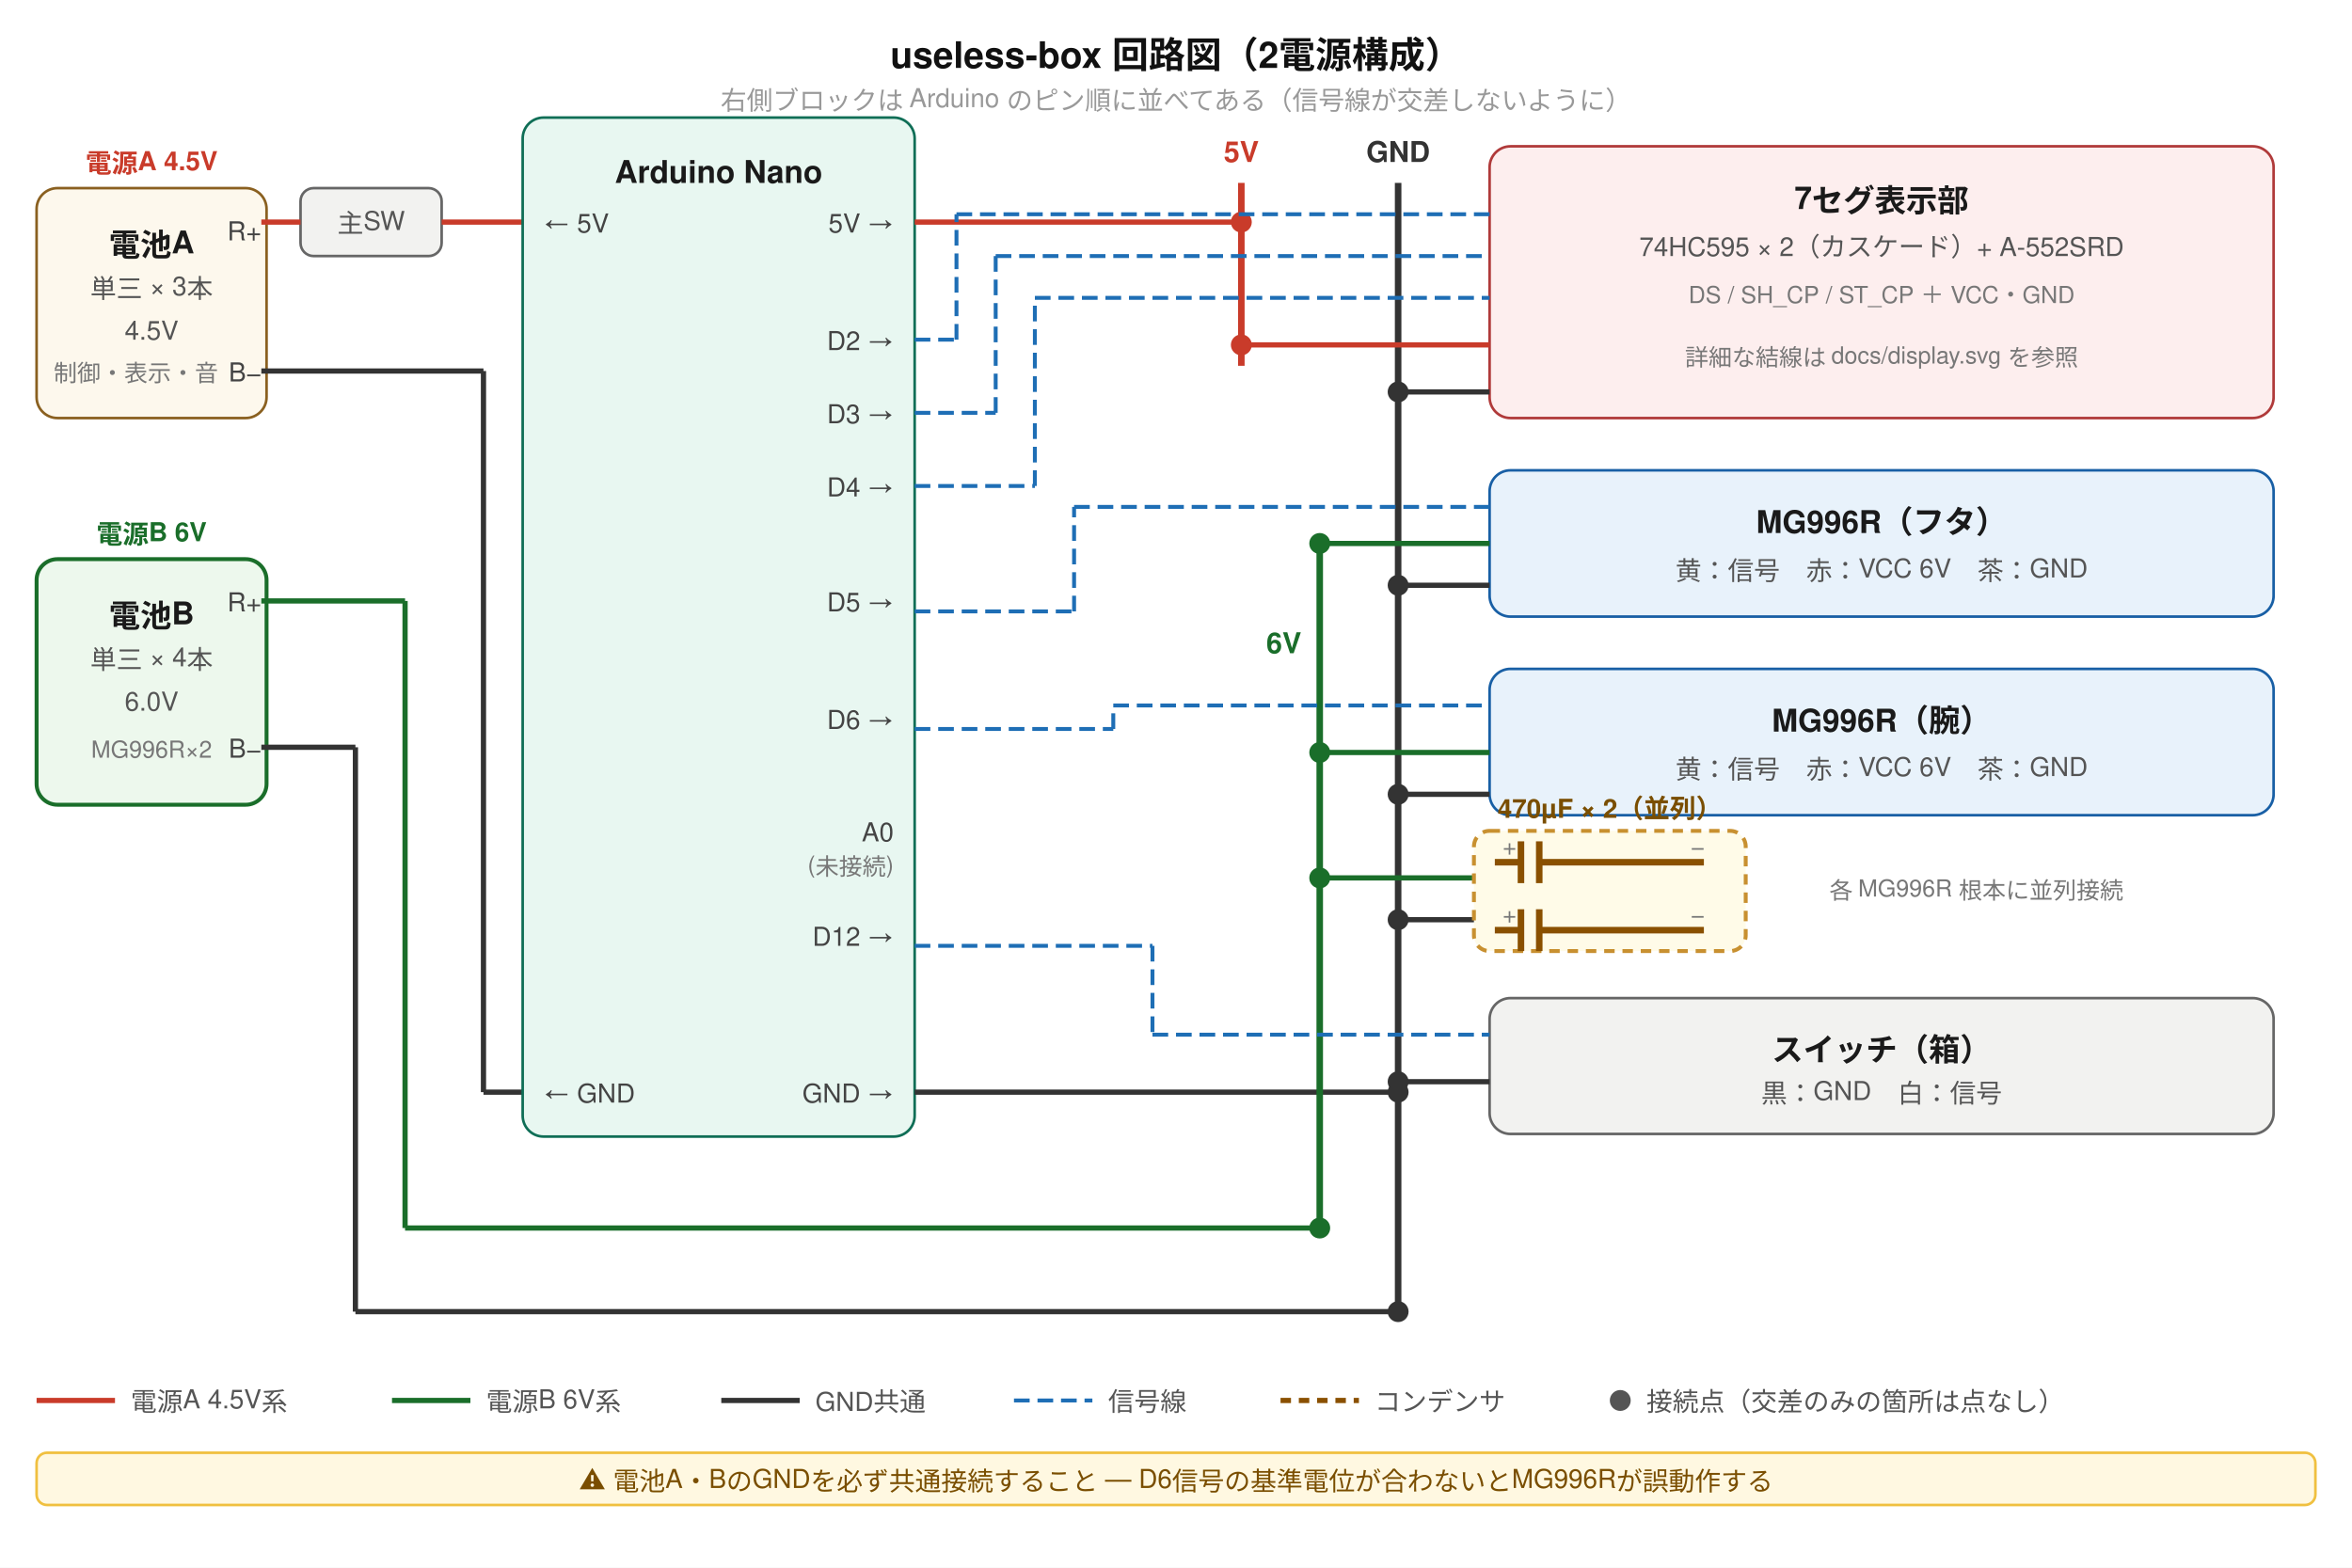
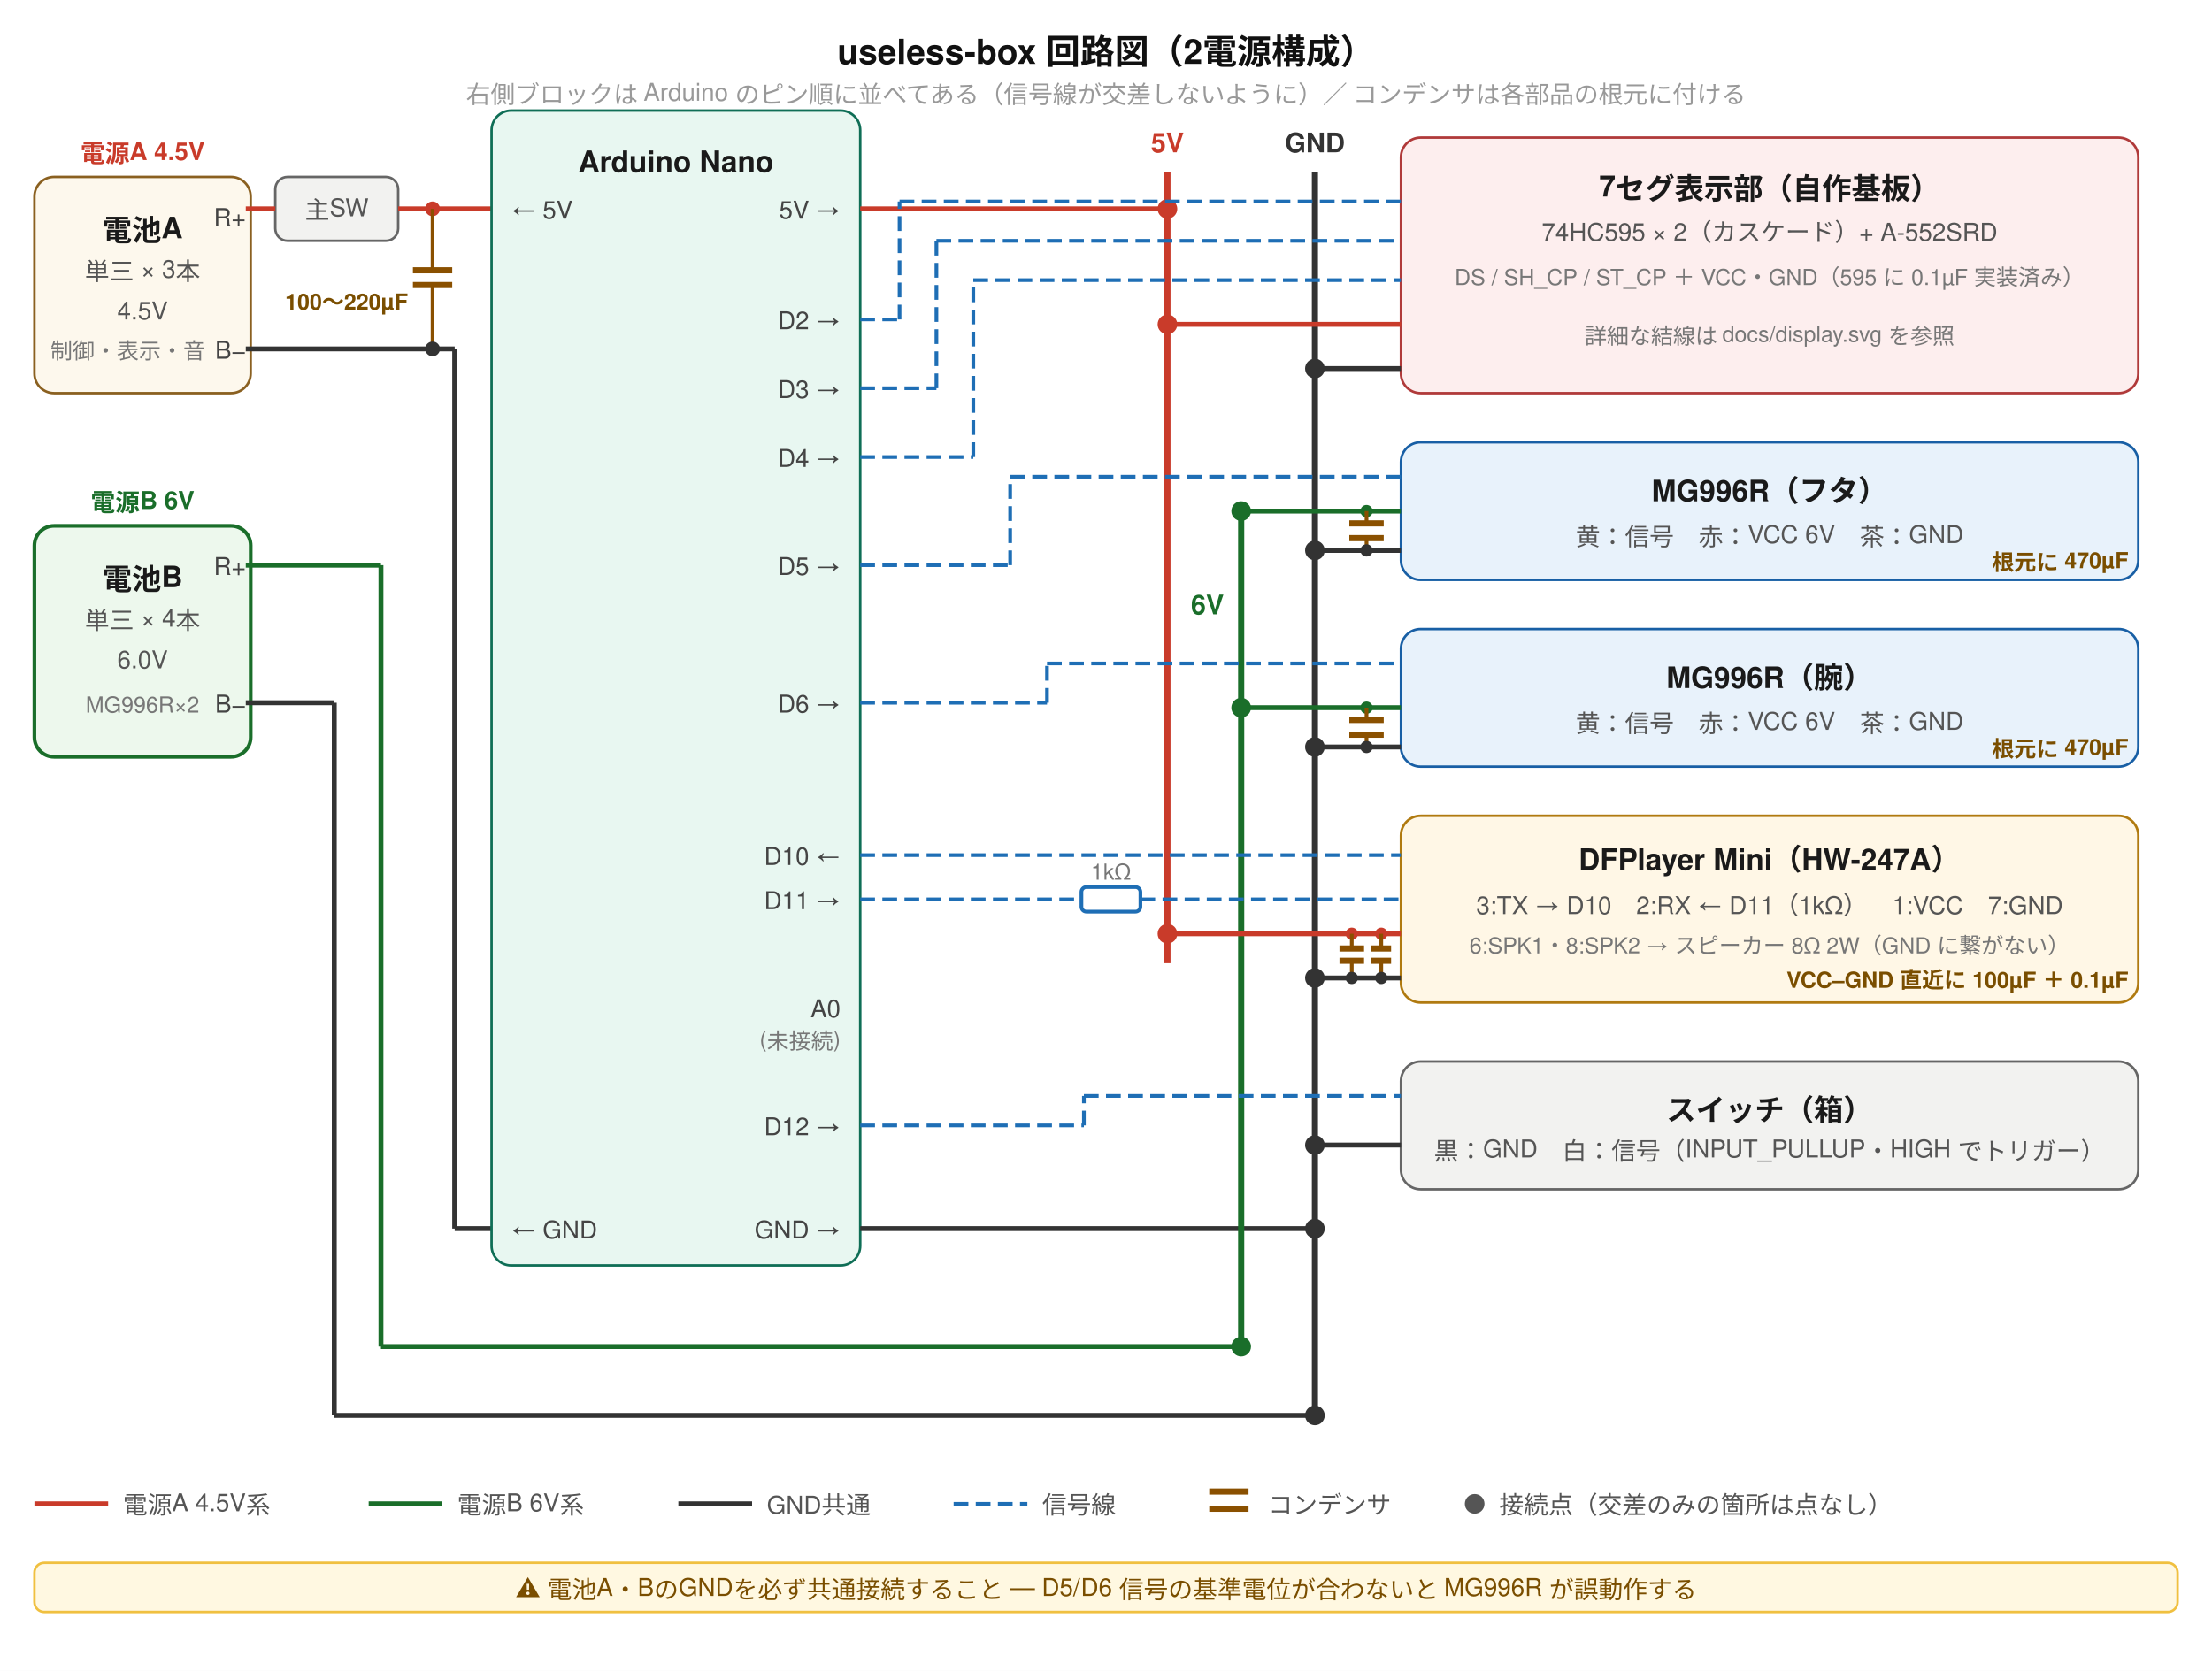
- <svg xmlns="http://www.w3.org/2000/svg" viewBox="0 0 900 600">
+ <svg xmlns="http://www.w3.org/2000/svg" viewBox="0 0 900 680">
  <style>
  text { font-family: -apple-system, BlinkMacSystemFont, "Segoe UI", Helvetica, Arial, sans-serif; }
  .tm  { font-size: 12px; font-weight: 600; fill: #1a1a1a; }
  .ts  { font-size: 10px; fill: #555; }
  .tp  { font-size: 10px; fill: #444; }
  .tq  { font-size: 9px;  fill: #777; }
-   .tn  { font-size: 10px; font-weight: 700; fill: #7a4e00; }
+   .tn  { font-size: 9px; font-weight: 700; fill: #7a4e00; }
  .tb  { font-size: 11px; font-weight: 700; }
  .box-ard  { fill: #e8f7f1; stroke: #0F6E56; stroke-width: 1; }
  .box-srv  { fill: #e8f2fb; stroke: #185FA5; stroke-width: 1; }
  .box-sw   { fill: #f2f2f0; stroke: #666;    stroke-width: 1; }
  .box-disp { fill: #fdeeee; stroke: #B03A3A; stroke-width: 1; }
+   .box-dfp  { fill: #fff7e6; stroke: #b07a10; stroke-width: 1; }
  .box-batA { fill: #fdf8ed; stroke: #8a6020; stroke-width: 1; }
  .box-batB { fill: #edf8ed; stroke: #1a6e2a; stroke-width: 1.5; }
  .w5v     { stroke: #c93b2a; stroke-width: 2;   fill: none; }
  .wbus5v  { stroke: #c93b2a; stroke-width: 2.5; fill: none; }
  .w6v     { stroke: #1a6e2a; stroke-width: 2;   fill: none; }
  .wbus6v  { stroke: #1a6e2a; stroke-width: 2.5; fill: none; }
  .wgnd    { stroke: #333;    stroke-width: 2;   fill: none; }
  .wbusgnd { stroke: #333;    stroke-width: 2.5; fill: none; }
  .wsig    { stroke: #1e6eb5; stroke-width: 1.5; fill: none; stroke-dasharray: 6,3; }
  .cap     { stroke: #8a5000; stroke-width: 2.5; fill: none; }
-   .cap-box { fill: #fffbe8; stroke: #c89030; stroke-width: 1.5; stroke-dasharray: 4,3; }
+   .capl    { stroke: #8a5000; stroke-width: 1.5; fill: none; }
+   .res     { fill: #fff; stroke: #1e6eb5; stroke-width: 1.5; }
</style>
-   <rect width="900" height="600" fill="#ffffff" />
+   <rect width="900" height="680" fill="#ffffff" />
  <text x="450" y="26" text-anchor="middle" font-size="14" font-weight="700" fill="#111">
  useless-box 回路図（2電源構成）
</text>
  <text x="450" y="42" text-anchor="middle" font-size="10" fill="#999">
-   右側ブロックは Arduino のピン順に並べてある（信号線が交差しないように）
+   右側ブロックは Arduino のピン順に並べてある（信号線が交差しないように）／ コンデンサは各部品の根元に付ける
</text>
  <text x="58" y="66" text-anchor="middle" font-size="10" font-weight="700" fill="#c93b2a">電源A 4.5V</text>
  <rect x="14" y="72" width="88" height="88" rx="8" class="box-batA" />
  <text class="tm" x="58" y="98" text-anchor="middle">電池A</text>
  <text class="ts" x="58" y="114" text-anchor="middle">単三 × 3本</text>
  <text class="ts" x="58" y="130" text-anchor="middle">4.5V</text>
  <text class="tq" x="52" y="146" text-anchor="middle" font-size="8.5">制御・表示・音</text>
  <text class="tp" x="100" y="92" text-anchor="end" fill="#c93b2a">R+</text>
  <text class="tp" x="100" y="146" text-anchor="end">B−</text>
-   <rect x="115" y="72" width="54" height="26" rx="5" class="box-sw" />
-   <text class="ts" x="142" y="89" text-anchor="middle">主SW</text>
-   <line x1="100" y1="85" x2="115" y2="85" class="w5v" />
-   <line x1="169" y1="85" x2="200" y2="85" class="w5v" />
+   <rect x="112" y="72" width="50" height="26" rx="5" class="box-sw" />
+   <text class="ts" x="137" y="89" text-anchor="middle">主SW</text>
+   <line x1="100" y1="85" x2="112" y2="85" class="w5v" />
+   <line x1="162" y1="85" x2="200" y2="85" class="w5v" />
  <line x1="100" y1="142" x2="185" y2="142" class="wgnd" />
-   <line x1="185" y1="142" x2="185" y2="418" class="wgnd" />
-   <line x1="185" y1="418" x2="200" y2="418" class="wgnd" />
+   <line x1="185" y1="142" x2="185" y2="500" class="wgnd" />
+   <line x1="185" y1="500" x2="200" y2="500" class="wgnd" />
+   <circle cx="176" cy="85" r="3" fill="#c93b2a" />
+   <line x1="176" y1="85" x2="176" y2="110" class="capl" />
+   <line x1="168" y1="110" x2="184" y2="110" class="cap" />
+   <line x1="168" y1="116" x2="184" y2="116" class="cap" />
+   <line x1="176" y1="116" x2="176" y2="142" class="capl" />
+   <circle cx="176" cy="142" r="3" fill="#333" />
+   <text class="tn" x="166" y="126" text-anchor="end">100〜220µF</text>
  <text x="58" y="208" text-anchor="middle" font-size="10" font-weight="700" fill="#1a6e2a">電源B 6V</text>
  <rect x="14" y="214" width="88" height="94" rx="8" class="box-batB" />
  <text class="tm" x="58" y="240" text-anchor="middle">電池B</text>
  <text class="ts" x="58" y="256" text-anchor="middle">単三 × 4本</text>
  <text class="ts" x="58" y="272" text-anchor="middle">6.0V</text>
  <text class="tq" x="58" y="290" text-anchor="middle">MG996R×2</text>
  <text class="tp" x="100" y="234" text-anchor="end" fill="#1a6e2a">R+</text>
  <text class="tp" x="100" y="290" text-anchor="end">B−</text>
  <line x1="100" y1="230" x2="155" y2="230" class="w6v" />
-   <line x1="155" y1="230" x2="155" y2="470" class="w6v" />
-   <line x1="155" y1="470" x2="505" y2="470" class="w6v" />
+   <line x1="155" y1="230" x2="155" y2="548" class="w6v" />
+   <line x1="155" y1="548" x2="505" y2="548" class="w6v" />
+   <circle cx="505" cy="548" r="4" fill="#1a6e2a" />
  <line x1="100" y1="286" x2="136" y2="286" class="wgnd" />
-   <line x1="136" y1="286" x2="136" y2="502" class="wgnd" />
-   <line x1="136" y1="502" x2="535" y2="502" class="wgnd" />
-   <circle cx="505" cy="470" r="4" fill="#1a6e2a" />
-   <circle cx="535" cy="502" r="4" fill="#333" />
-   <rect x="200" y="45" width="150" height="390" rx="8" class="box-ard" />
+   <line x1="136" y1="286" x2="136" y2="576" class="wgnd" />
+   <line x1="136" y1="576" x2="535" y2="576" class="wgnd" />
+   <circle cx="535" cy="576" r="4" fill="#333" />
+   <rect x="200" y="45" width="150" height="470" rx="8" class="box-ard" />
  <text class="tm" x="275" y="70" text-anchor="middle">Arduino Nano</text>
  <text class="tp" x="208" y="89" fill="#c93b2a">← 5V</text>
-   <text class="tp" x="208" y="422">← GND</text>
+   <text class="tp" x="208" y="504">← GND</text>
  <text class="tp" x="342" y="89" text-anchor="end">5V  →</text>
  <text class="tp" x="342" y="134" text-anchor="end">D2  →</text>
  <text class="tp" x="342" y="162" text-anchor="end">D3  →</text>
  <text class="tp" x="342" y="190" text-anchor="end">D4  →</text>
  <text class="tp" x="342" y="234" text-anchor="end">D5  →</text>
-   <text class="tp" x="342" y="279" text-anchor="end">D6  →</text>
-   <text class="tp" x="342" y="322" text-anchor="end">A0</text>
-   <text class="tq" x="342" y="334" text-anchor="end">(未接続)</text>
-   <text class="tp" x="342" y="362" text-anchor="end">D12 →</text>
-   <text class="tp" x="342" y="422" text-anchor="end">GND →</text>
+   <text class="tp" x="342" y="290" text-anchor="end">D6  →</text>
+   <text class="tp" x="342" y="352" text-anchor="end">D10 ←</text>
+   <text class="tp" x="342" y="370" text-anchor="end">D11 →</text>
+   <text class="tp" x="342" y="414" text-anchor="end">A0</text>
+   <text class="tq" x="342" y="426" text-anchor="end">(未接続)</text>
+   <text class="tp" x="342" y="462" text-anchor="end">D12 →</text>
+   <text class="tp" x="342" y="504" text-anchor="end">GND →</text>
  <line x1="350" y1="85" x2="475" y2="85" class="w5v" />
  <circle cx="475" cy="85" r="4" fill="#c93b2a" />
-   <line x1="350" y1="418" x2="535" y2="418" class="wgnd" />
-   <circle cx="535" cy="418" r="4" fill="#333" />
-   <line x1="475" y1="70" x2="475" y2="140" class="wbus5v" />
+   <line x1="350" y1="500" x2="535" y2="500" class="wgnd" />
+   <circle cx="535" cy="500" r="4" fill="#333" />
+   <line x1="475" y1="70" x2="475" y2="392" class="wbus5v" />
  <text class="tb" x="475" y="62" text-anchor="middle" fill="#c93b2a">5V</text>
-   <line x1="505" y1="208" x2="505" y2="470" class="wbus6v" />
+   <line x1="505" y1="208" x2="505" y2="548" class="wbus6v" />
  <text class="tb" x="498" y="250" text-anchor="end" fill="#1a6e2a">6V</text>
-   <line x1="535" y1="70" x2="535" y2="502" class="wbusgnd" />
+   <line x1="535" y1="70" x2="535" y2="576" class="wbusgnd" />
  <text class="tb" x="535" y="62" text-anchor="middle" fill="#333">GND</text>
  <rect x="570" y="56" width="300" height="104" rx="8" class="box-disp" />
-   <text class="tm" x="720" y="80" text-anchor="middle">7セグ表示部</text>
+   <text class="tm" x="720" y="80" text-anchor="middle">7セグ表示部（自作基板）</text>
  <text class="ts" x="720" y="98" text-anchor="middle">74HC595 × 2（カスケード）+ A-552SRD</text>
-   <text class="tq" x="720" y="116" text-anchor="middle">DS / SH_CP / ST_CP ＋ VCC・GND</text>
+   <text class="tq" x="720" y="116" text-anchor="middle">DS / SH_CP / ST_CP ＋ VCC・GND（595 に 0.1µF 実装済み）</text>
  <text class="tq" x="720" y="140" text-anchor="middle" fill="#B03A3A">詳細な結線は docs/display.svg を参照</text>
  <line x1="350" y1="130" x2="366" y2="130" class="wsig" />
  <line x1="366" y1="130" x2="366" y2="82" class="wsig" />
  <line x1="366" y1="82" x2="570" y2="82" class="wsig" />
  <line x1="350" y1="158" x2="381" y2="158" class="wsig" />
  <line x1="381" y1="158" x2="381" y2="98" class="wsig" />
  <line x1="381" y1="98" x2="570" y2="98" class="wsig" />
  <line x1="350" y1="186" x2="396" y2="186" class="wsig" />
  <line x1="396" y1="186" x2="396" y2="114" class="wsig" />
  <line x1="396" y1="114" x2="570" y2="114" class="wsig" />
  <line x1="475" y1="132" x2="570" y2="132" class="w5v" />
  <circle cx="475" cy="132" r="4" fill="#c93b2a" />
  <line x1="535" y1="150" x2="570" y2="150" class="wgnd" />
  <circle cx="535" cy="150" r="4" fill="#333" />
  <rect x="570" y="180" width="300" height="56" rx="8" class="box-srv" />
  <text class="tm" x="720" y="204" text-anchor="middle">MG996R（フタ）</text>
  <text class="ts" x="720" y="222" text-anchor="middle">黄：信号　赤：VCC 6V　茶：GND</text>
-   <line x1="350" y1="234" x2="411" y2="234" class="wsig" />
-   <line x1="411" y1="234" x2="411" y2="194" class="wsig" />
+   <line x1="350" y1="230" x2="411" y2="230" class="wsig" />
+   <line x1="411" y1="230" x2="411" y2="194" class="wsig" />
  <line x1="411" y1="194" x2="570" y2="194" class="wsig" />
  <line x1="505" y1="208" x2="570" y2="208" class="w6v" />
  <circle cx="505" cy="208" r="4" fill="#1a6e2a" />
  <line x1="535" y1="224" x2="570" y2="224" class="wgnd" />
  <circle cx="535" cy="224" r="4" fill="#333" />
+   <circle cx="556" cy="208" r="2.5" fill="#1a6e2a" />
+   <line x1="556" y1="208" x2="556" y2="213" class="capl" />
+   <line x1="549" y1="213" x2="563" y2="213" class="cap" />
+   <line x1="549" y1="219" x2="563" y2="219" class="cap" />
+   <line x1="556" y1="219" x2="556" y2="224" class="capl" />
+   <circle cx="556" cy="224" r="2.5" fill="#333" />
+   <text class="tn" x="866" y="232" text-anchor="end">根元に 470µF</text>
  <rect x="570" y="256" width="300" height="56" rx="8" class="box-srv" />
  <text class="tm" x="720" y="280" text-anchor="middle">MG996R（腕）</text>
  <text class="ts" x="720" y="298" text-anchor="middle">黄：信号　赤：VCC 6V　茶：GND</text>
-   <line x1="350" y1="279" x2="426" y2="279" class="wsig" />
-   <line x1="426" y1="279" x2="426" y2="270" class="wsig" />
+   <line x1="350" y1="286" x2="426" y2="286" class="wsig" />
+   <line x1="426" y1="286" x2="426" y2="270" class="wsig" />
  <line x1="426" y1="270" x2="570" y2="270" class="wsig" />
  <line x1="505" y1="288" x2="570" y2="288" class="w6v" />
  <circle cx="505" cy="288" r="4" fill="#1a6e2a" />
  <line x1="535" y1="304" x2="570" y2="304" class="wgnd" />
  <circle cx="535" cy="304" r="4" fill="#333" />
-   <circle cx="505" cy="336" r="4" fill="#1a6e2a" />
-   <line x1="505" y1="336" x2="572" y2="336" class="w6v" />
-   <circle cx="535" cy="352" r="4" fill="#333" />
-   <line x1="652" y1="352" x2="535" y2="352" class="wgnd" />
-   <line x1="572" y1="330" x2="572" y2="356" class="w6v" />
-   <line x1="652" y1="330" x2="652" y2="356" class="wgnd" />
-   <rect x="564" y="318" width="104" height="46" rx="6" class="cap-box" />
-   <text class="tn" x="616" y="313" text-anchor="middle">470µF × 2（並列）</text>
-   <line x1="572" y1="330" x2="582" y2="330" class="cap" />
-   <line x1="582" y1="322" x2="582" y2="338" class="cap" />
-   <line x1="589" y1="322" x2="589" y2="338" class="cap" />
-   <line x1="589" y1="330" x2="652" y2="330" class="cap" />
-   <text class="tq" x="575" y="327" fill="#8a5000">+</text>
-   <text class="tq" x="647" y="327">−</text>
-   <line x1="572" y1="356" x2="582" y2="356" class="cap" />
-   <line x1="582" y1="348" x2="582" y2="364" class="cap" />
-   <line x1="589" y1="348" x2="589" y2="364" class="cap" />
-   <line x1="589" y1="356" x2="652" y2="356" class="cap" />
-   <text class="tq" x="575" y="353" fill="#8a5000">+</text>
-   <text class="tq" x="647" y="353">−</text>
-   <text class="tq" x="700" y="344" fill="#8a5000">各 MG996R 根本に並列接続</text>
-   <rect x="570" y="382" width="300" height="52" rx="8" class="box-sw" />
-   <text class="tm" x="720" y="406" text-anchor="middle">スイッチ（箱）</text>
-   <text class="ts" x="720" y="422" text-anchor="middle">黒：GND　白：信号</text>
-   <line x1="350" y1="362" x2="441" y2="362" class="wsig" />
-   <line x1="441" y1="362" x2="441" y2="396" class="wsig" />
-   <line x1="441" y1="396" x2="570" y2="396" class="wsig" />
-   <line x1="535" y1="414" x2="570" y2="414" class="wgnd" />
-   <circle cx="535" cy="414" r="4" fill="#333" />
-   <line x1="14" y1="536" x2="44" y2="536" class="w5v" />
-   <text class="ts" x="50" y="540">電源A 4.5V系</text>
-   <line x1="150" y1="536" x2="180" y2="536" class="w6v" />
-   <text class="ts" x="186" y="540">電源B 6V系</text>
-   <line x1="276" y1="536" x2="306" y2="536" class="wgnd" />
-   <text class="ts" x="312" y="540">GND共通</text>
-   <line x1="388" y1="536" x2="418" y2="536" class="wsig" />
-   <text class="ts" x="424" y="540">信号線</text>
-   <line x1="490" y1="536" x2="520" y2="536" stroke="#8a5000" stroke-width="2" stroke-dasharray="4,3" fill="none" />
-   <text class="ts" x="526" y="540">コンデンサ</text>
-   <circle cx="620" cy="536" r="4" fill="#555" />
-   <text class="ts" x="630" y="540">接続点（交差のみの箇所は点なし）</text>
-   <rect x="14" y="556" width="872" height="20" rx="4" fill="#fff8e1" stroke="#f0c040" stroke-width="1" />
-   <text x="450" y="570" text-anchor="middle" font-size="10" fill="#7a4e00">
-   ⚠ 電池A・BのGNDを必ず共通接続すること — D6信号の基準電位が合わないとMG996Rが誤動作する
+   <circle cx="556" cy="288" r="2.5" fill="#1a6e2a" />
+   <line x1="556" y1="288" x2="556" y2="293" class="capl" />
+   <line x1="549" y1="293" x2="563" y2="293" class="cap" />
+   <line x1="549" y1="299" x2="563" y2="299" class="cap" />
+   <line x1="556" y1="299" x2="556" y2="304" class="capl" />
+   <circle cx="556" cy="304" r="2.5" fill="#333" />
+   <text class="tn" x="866" y="308" text-anchor="end">根元に 470µF</text>
+   <rect x="570" y="332" width="300" height="76" rx="8" class="box-dfp" />
+   <text class="tm" x="720" y="354" text-anchor="middle">DFPlayer Mini（HW-247A）</text>
+   <text class="ts" x="720" y="372" text-anchor="middle">3:TX → D10　2:RX ← D11（1kΩ）　1:VCC　7:GND</text>
+   <text class="tq" x="720" y="388" text-anchor="middle">6:SPK1・8:SPK2 → スピーカー 8Ω 2W（GND に繋がない）</text>
+   <text class="tn" x="866" y="402" text-anchor="end">VCC–GND 直近に 100µF ＋ 0.1µF</text>
+   <line x1="350" y1="348" x2="570" y2="348" class="wsig" />
+   <line x1="350" y1="366" x2="440" y2="366" class="wsig" />
+   <rect x="440" y="361" width="24" height="10" rx="2" class="res" />
+   <text class="tq" x="452" y="358" text-anchor="middle" fill="#1e6eb5">1kΩ</text>
+   <line x1="464" y1="366" x2="570" y2="366" class="wsig" />
+   <line x1="475" y1="380" x2="570" y2="380" class="w5v" />
+   <circle cx="475" cy="380" r="4" fill="#c93b2a" />
+   <line x1="535" y1="398" x2="570" y2="398" class="wgnd" />
+   <circle cx="535" cy="398" r="4" fill="#333" />
+   <circle cx="550" cy="380" r="2.5" fill="#c93b2a" />
+   <line x1="550" y1="380" x2="550" y2="386" class="capl" />
+   <line x1="545" y1="386" x2="555" y2="386" class="cap" />
+   <line x1="545" y1="391" x2="555" y2="391" class="cap" />
+   <line x1="550" y1="391" x2="550" y2="398" class="capl" />
+   <circle cx="550" cy="398" r="2.5" fill="#333" />
+   <circle cx="562" cy="380" r="2.5" fill="#c93b2a" />
+   <line x1="562" y1="380" x2="562" y2="386" class="capl" />
+   <line x1="558" y1="386" x2="566" y2="386" class="cap" />
+   <line x1="558" y1="391" x2="566" y2="391" class="cap" />
+   <line x1="562" y1="391" x2="562" y2="398" class="capl" />
+   <circle cx="562" cy="398" r="2.5" fill="#333" />
+   <rect x="570" y="432" width="300" height="52" rx="8" class="box-sw" />
+   <text class="tm" x="720" y="456" text-anchor="middle">スイッチ（箱）</text>
+   <text class="ts" x="720" y="472" text-anchor="middle">黒：GND　白：信号（INPUT_PULLUP・HIGH でトリガー）</text>
+   <line x1="350" y1="458" x2="441" y2="458" class="wsig" />
+   <line x1="441" y1="458" x2="441" y2="446" class="wsig" />
+   <line x1="441" y1="446" x2="570" y2="446" class="wsig" />
+   <line x1="535" y1="466" x2="570" y2="466" class="wgnd" />
+   <circle cx="535" cy="466" r="4" fill="#333" />
+   <line x1="14" y1="612" x2="44" y2="612" class="w5v" />
+   <text class="ts" x="50" y="616">電源A 4.5V系</text>
+   <line x1="150" y1="612" x2="180" y2="612" class="w6v" />
+   <text class="ts" x="186" y="616">電源B 6V系</text>
+   <line x1="276" y1="612" x2="306" y2="612" class="wgnd" />
+   <text class="ts" x="312" y="616">GND共通</text>
+   <line x1="388" y1="612" x2="418" y2="612" class="wsig" />
+   <text class="ts" x="424" y="616">信号線</text>
+   <line x1="492" y1="607" x2="508" y2="607" class="cap" />
+   <line x1="492" y1="614" x2="508" y2="614" class="cap" />
+   <text class="ts" x="516" y="616">コンデンサ</text>
+   <circle cx="600" cy="612" r="4" fill="#555" />
+   <text class="ts" x="610" y="616">接続点（交差のみの箇所は点なし）</text>
+   <rect x="14" y="636" width="872" height="20" rx="4" fill="#fff8e1" stroke="#f0c040" stroke-width="1" />
+   <text x="450" y="650" text-anchor="middle" font-size="10" fill="#7a4e00">
+   ⚠ 電池A・BのGNDを必ず共通接続すること — D5/D6 信号の基準電位が合わないと MG996R が誤動作する
</text>
</svg>
